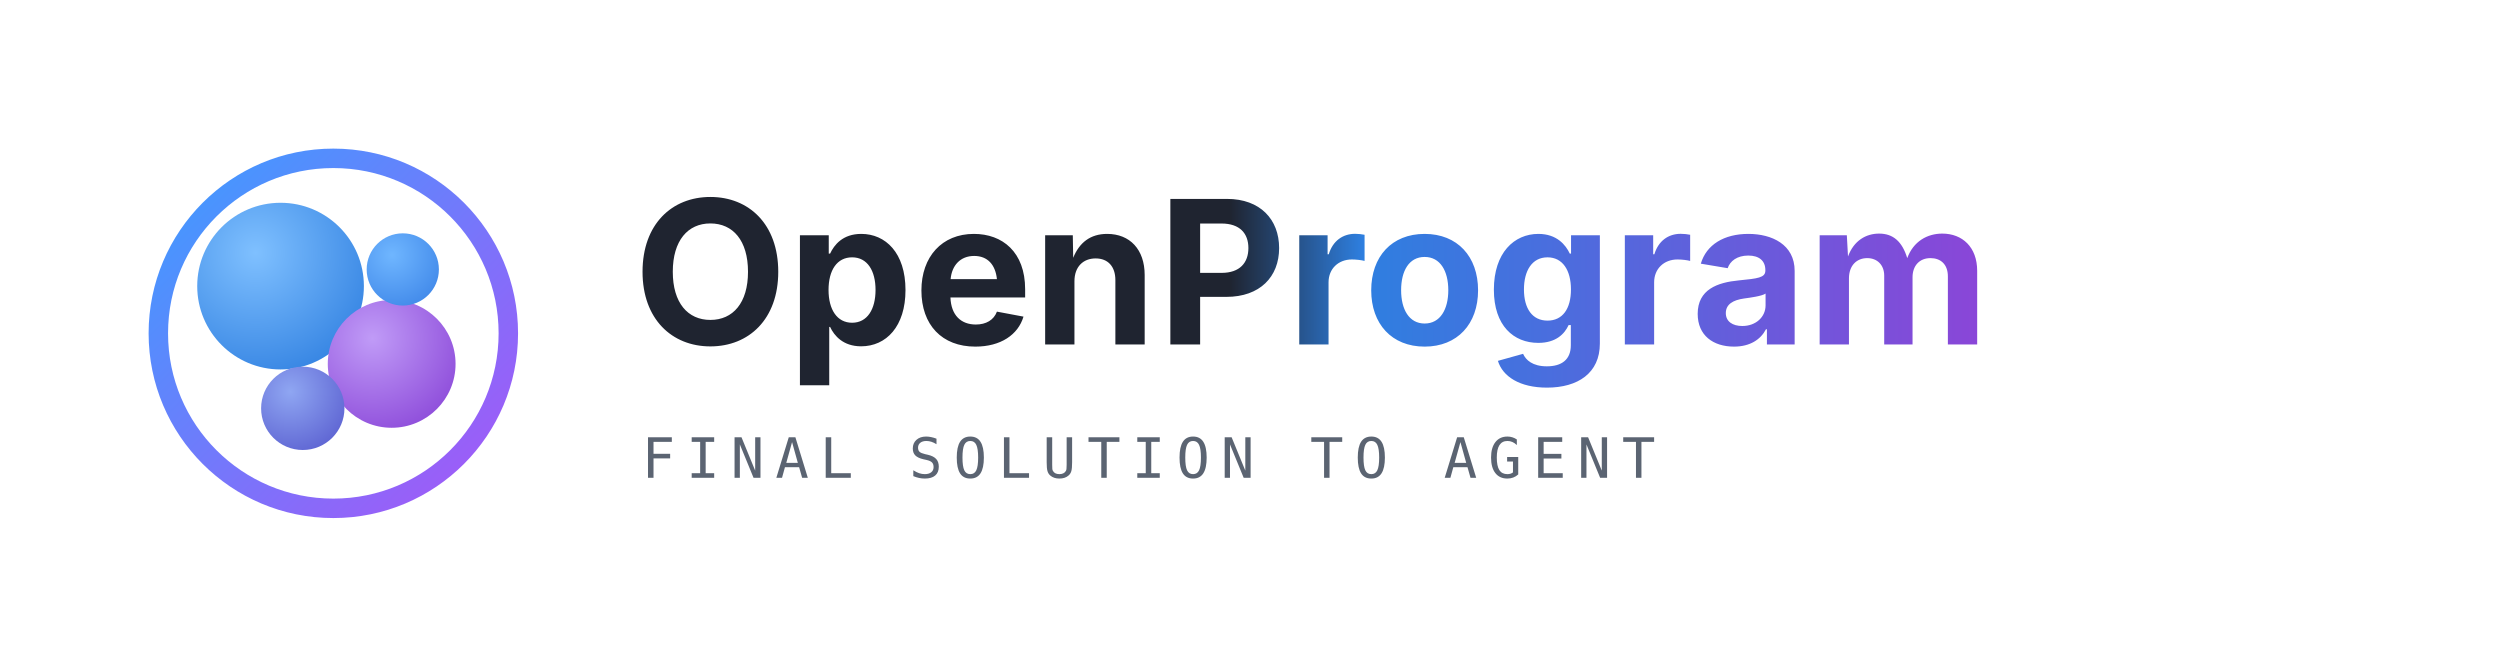
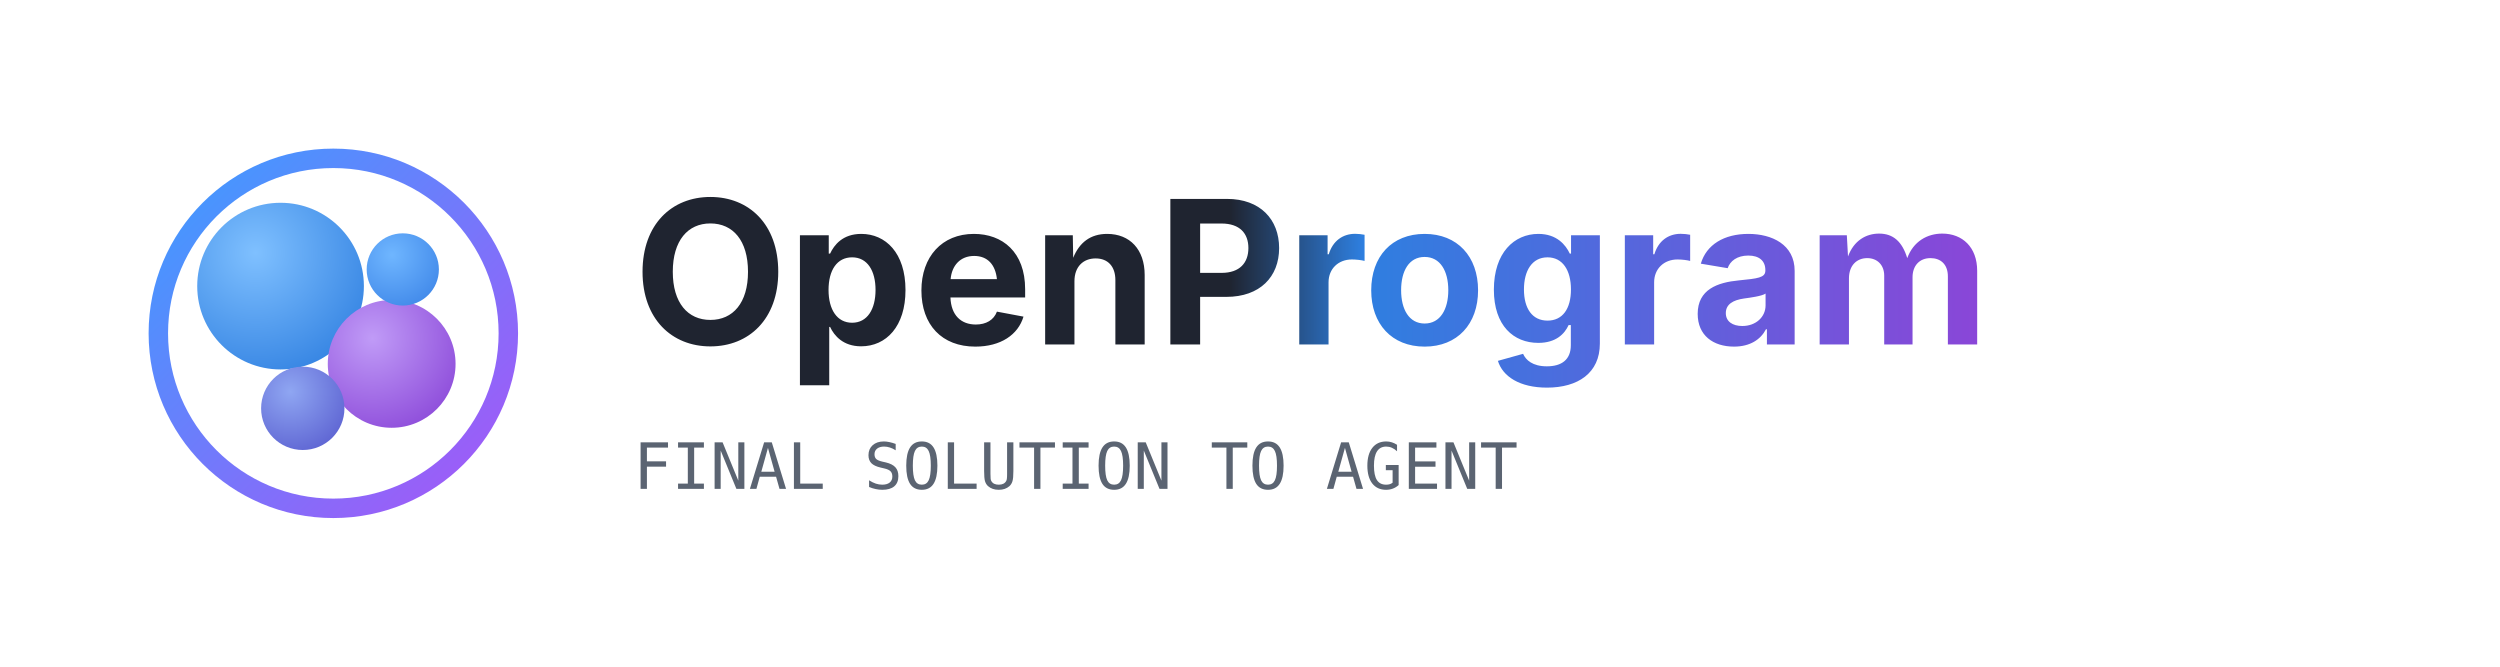
<svg xmlns="http://www.w3.org/2000/svg" width="900" height="240" viewBox="0 0 900 240">
  <defs>
    <linearGradient id="op-ring" x1="0" y1="0" x2="1" y2="1">
      <stop offset="0" stop-color="#3B9EFF" />
      <stop offset="1" stop-color="#A855F7" />
    </linearGradient>
    <linearGradient id="op-wm" x1="0" y1="0" x2="1" y2="0">
      <stop offset="0" stop-color="#1F2430" />
      <stop offset="0.44" stop-color="#1F2430" />
      <stop offset="0.54" stop-color="#2E7FE0" />
      <stop offset="1" stop-color="#8A46D8" />
    </linearGradient>
    <radialGradient id="op-bA" cx="0.35" cy="0.3" r="0.85">
      <stop offset="0" stop-color="#7FC0FF" />
      <stop offset="1" stop-color="#2F7FE0" />
    </radialGradient>
    <radialGradient id="op-bB" cx="0.35" cy="0.3" r="0.85">
      <stop offset="0" stop-color="#C09BF7" />
      <stop offset="1" stop-color="#8A46D8" />
    </radialGradient>
    <radialGradient id="op-bC" cx="0.35" cy="0.3" r="0.85">
      <stop offset="0" stop-color="#8FA6F2" />
      <stop offset="1" stop-color="#5A5FD0" />
    </radialGradient>
    <radialGradient id="op-bD" cx="0.35" cy="0.3" r="0.85">
      <stop offset="0" stop-color="#6FB6FF" />
      <stop offset="1" stop-color="#3E86E8" />
    </radialGradient>
    <clipPath id="op-in">
      <circle cx="120" cy="120" r="60" />
    </clipPath>
  </defs>
  <circle cx="120" cy="120" r="63" fill="none" stroke="url(#op-ring)" stroke-width="7" />
  <g clip-path="url(#op-in)">
    <circle cx="101" cy="103" r="30" fill="url(#op-bA)" />
    <circle cx="141" cy="131" r="23" fill="url(#op-bB)" />
    <circle cx="109" cy="147" r="15" fill="url(#op-bC)" />
    <circle cx="145" cy="97" r="13" fill="url(#op-bD)" />
  </g>
  <text x="228" y="124" font-family="Instrument Sans, -apple-system, sans-serif" font-weight="700" font-size="72" fill="url(#op-wm)">OpenProgram</text>
-   <text x="231" y="172" font-family="Geist Mono, ui-monospace, monospace" font-size="20" letter-spacing="4" fill="#5B6472">FINAL SOLUTION TO AGENT</text>
+   <text x="228" y="176" font-family="Geist Mono, ui-monospace, monospace" font-size="23" textLength="492" lengthAdjust="spacing" fill="#5B6472">FINAL SOLUTION TO AGENT</text>
</svg>
